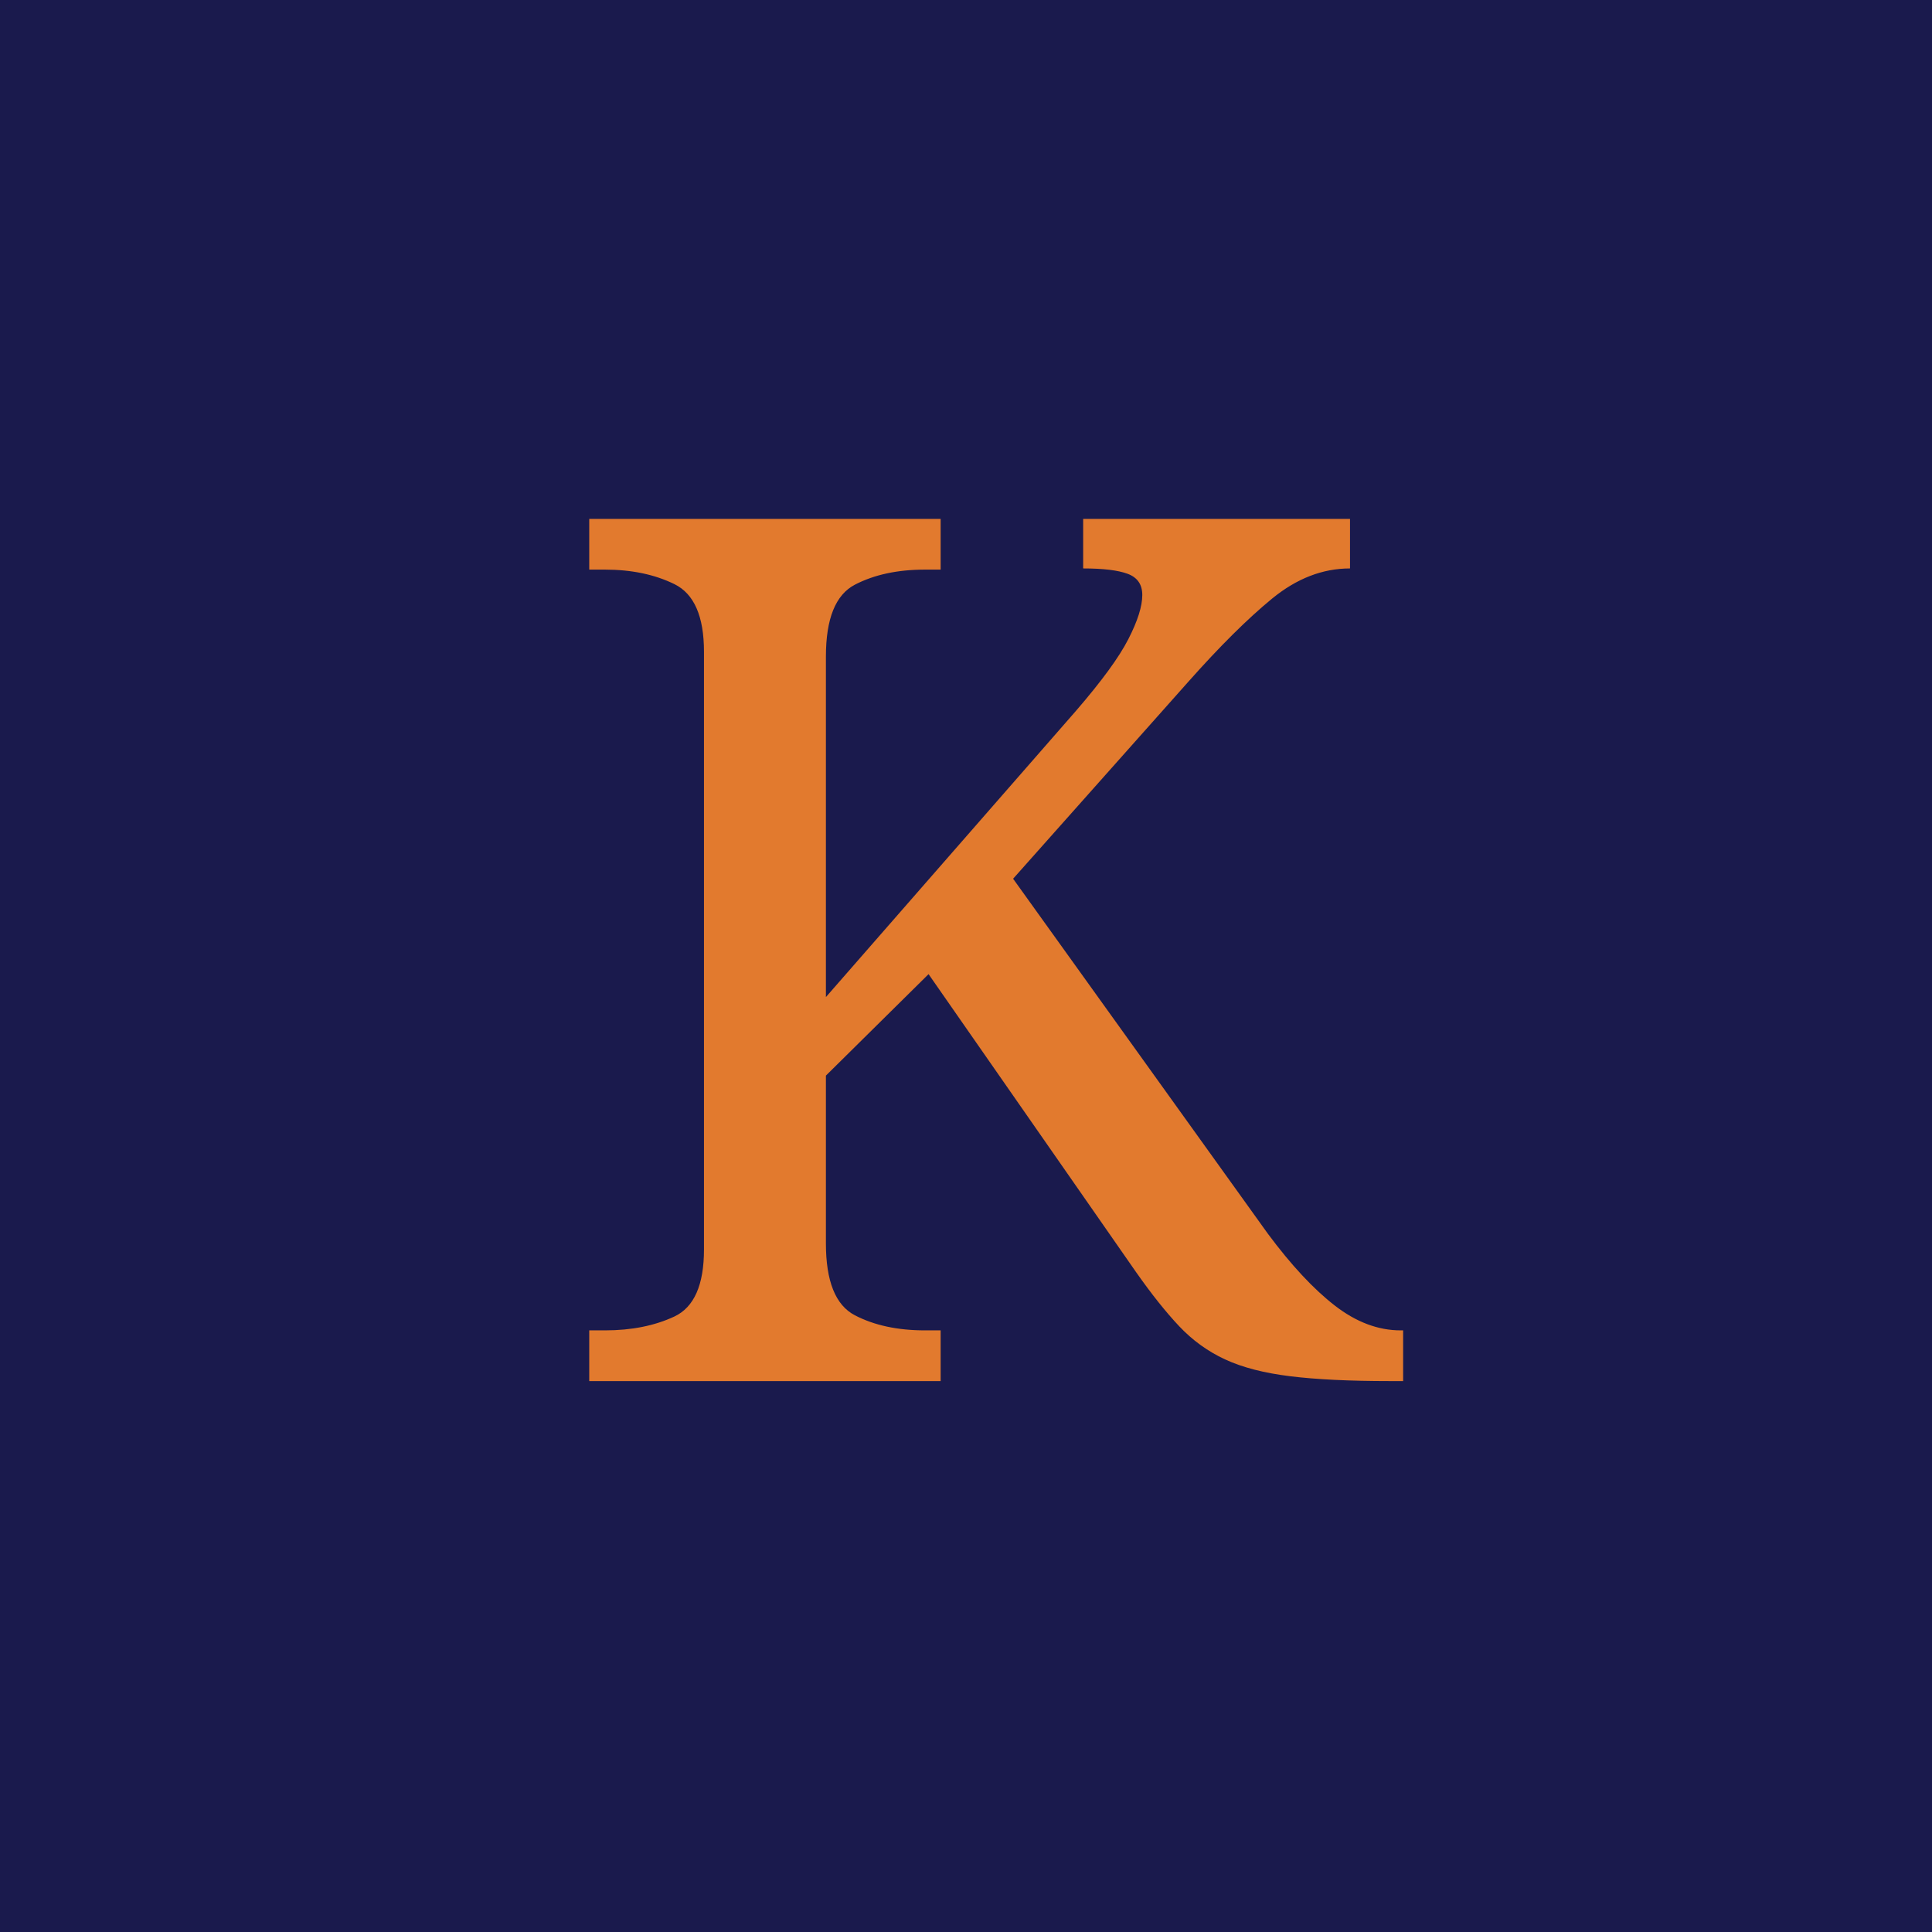
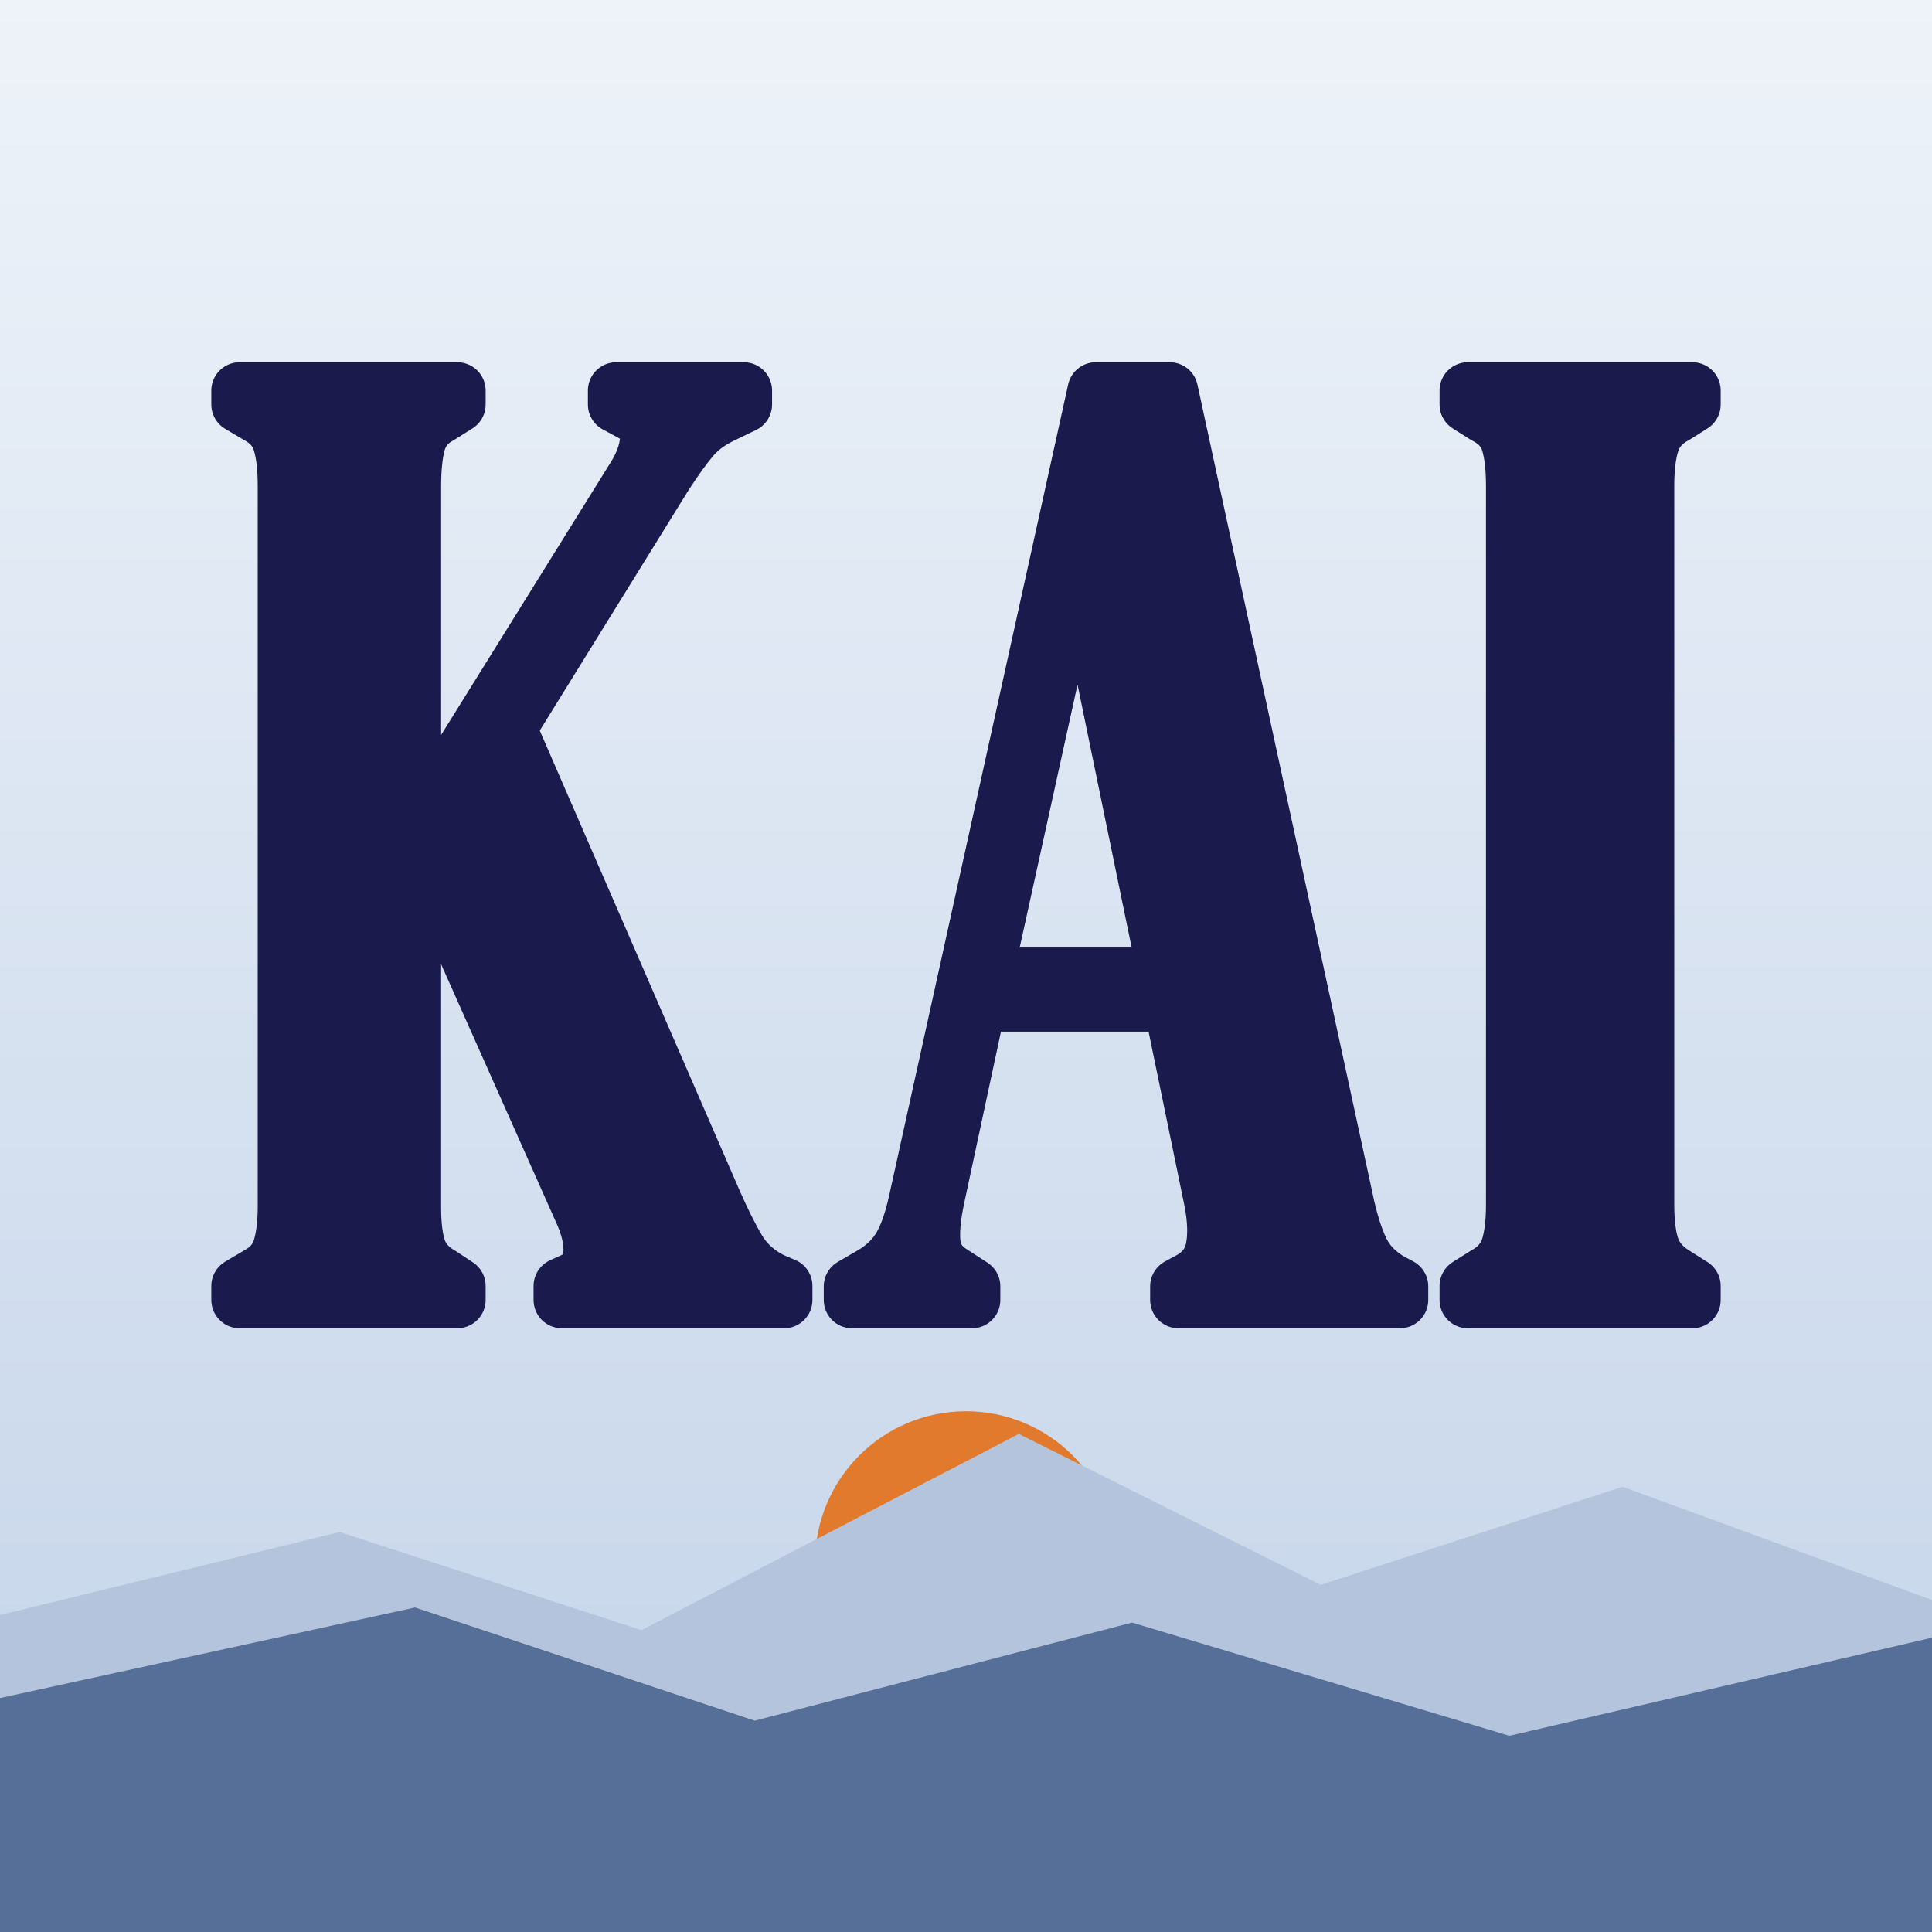
<svg xmlns="http://www.w3.org/2000/svg" viewBox="0 0 512 512" width="512" height="512">
-   <style>
-     @font-face {
-       font-family: "DM Serif Display";
-       src: url("fonts/DMSerifDisplay-Regular.ttf");
-     }
-   </style>
-   <rect width="512" height="512" fill="#1a1a4d" />
-   <text x="256" y="366" font-family="DM Serif Display, Georgia, serif" font-size="320" text-anchor="middle" fill="#e27a2e">K</text>
+   <defs>
+     <clipPath id="c">
+       <rect width="512" height="512" rx="0" />
+     </clipPath>
+     <linearGradient id="s" x1="0" y1="0" x2="0" y2="1">
+       <stop offset="0" stop-color="#eef3f9" />
+       <stop offset="1" stop-color="#c3d3e9" />
+     </linearGradient>
+   </defs>
+   <g clip-path="url(#c)">
+     <rect width="512" height="512" fill="url(#s)" />
+     <circle cx="256" cy="414" r="40" fill="#e27a2e" />
+     <path fill="#b4c4dc" d="M0 428L90 406L170 432L270 380L350 420L430 394L512 424V512H0Z" />
+     <path fill="#566f99" d="M0 450L110 426L200 456L300 430L400 460L512 434V512H0Z" />
+     <path fill="#1a1a4d" stroke="#1a1a4d" stroke-width="15" stroke-linejoin="round" d="M63.5 344.5V340.8L68.4 337.9Q73 335.4 74.4 331Q75.8 326.6 75.8 319.7V128.7Q75.8 121.4 74.4 117Q73 112.6 68.4 110.1L63.5 107.2V103.5H121.2V107.2L116.1 110.4Q112.1 112.6 110.7 117Q109.4 121.4 109.4 129.1V320Q109.4 327.3 110.9 331.4Q112.4 335.4 116.8 337.9L121.2 340.8V344.5ZM148.9 344.5V340.8L152 339.4Q156.6 337.2 156.8 332.1Q157.1 327 154 320.4L109.6 220.7L168.2 126.5Q171.4 121.4 171.8 116.6Q172.1 111.9 167.2 109.3L163.3 107.2V103.5H197.1V107.2L191.1 110.1Q186 112.6 183 116.3Q180 119.9 176 126.1L134.6 193L189 318.2Q192.5 326.2 195.6 331.4Q198.7 336.5 204.5 339.4L207.8 340.8V344.5ZM225.8 344.5V340.9L231.5 337.6Q236.2 334.7 238.7 330.5Q241.2 326.3 242.9 318.7L290.4 103.5H310L356.9 320.1Q358.8 328.1 361.1 332.3Q363.4 336.5 368.2 339.4L371 340.9V344.5H312.3V340.9L315.8 339Q320.7 336.1 321.7 330.8Q322.7 325.6 321.3 318.3L310.5 265.9H259.2L248.2 317.2Q246.5 325.2 247.1 329.9Q247.7 334.7 252.5 337.6L257.6 340.9V344.5ZM260.9 258.6H309.1L285.8 145.4ZM389 344.5V340.8L393.6 337.9Q398.2 335.4 399.8 331Q401.3 326.6 401.3 319.3V128.7Q401.3 121.4 399.9 117Q398.5 112.6 393.6 110.1L389 107.2V103.5H448.5V107.2L443.9 110.1Q439.2 112.6 437.7 117Q436.2 121.4 436.2 128.7V319.3Q436.2 326.6 437.7 330.8Q439.2 335 443.9 337.9L448.5 340.8V344.5Z" />
+   </g>
</svg>
